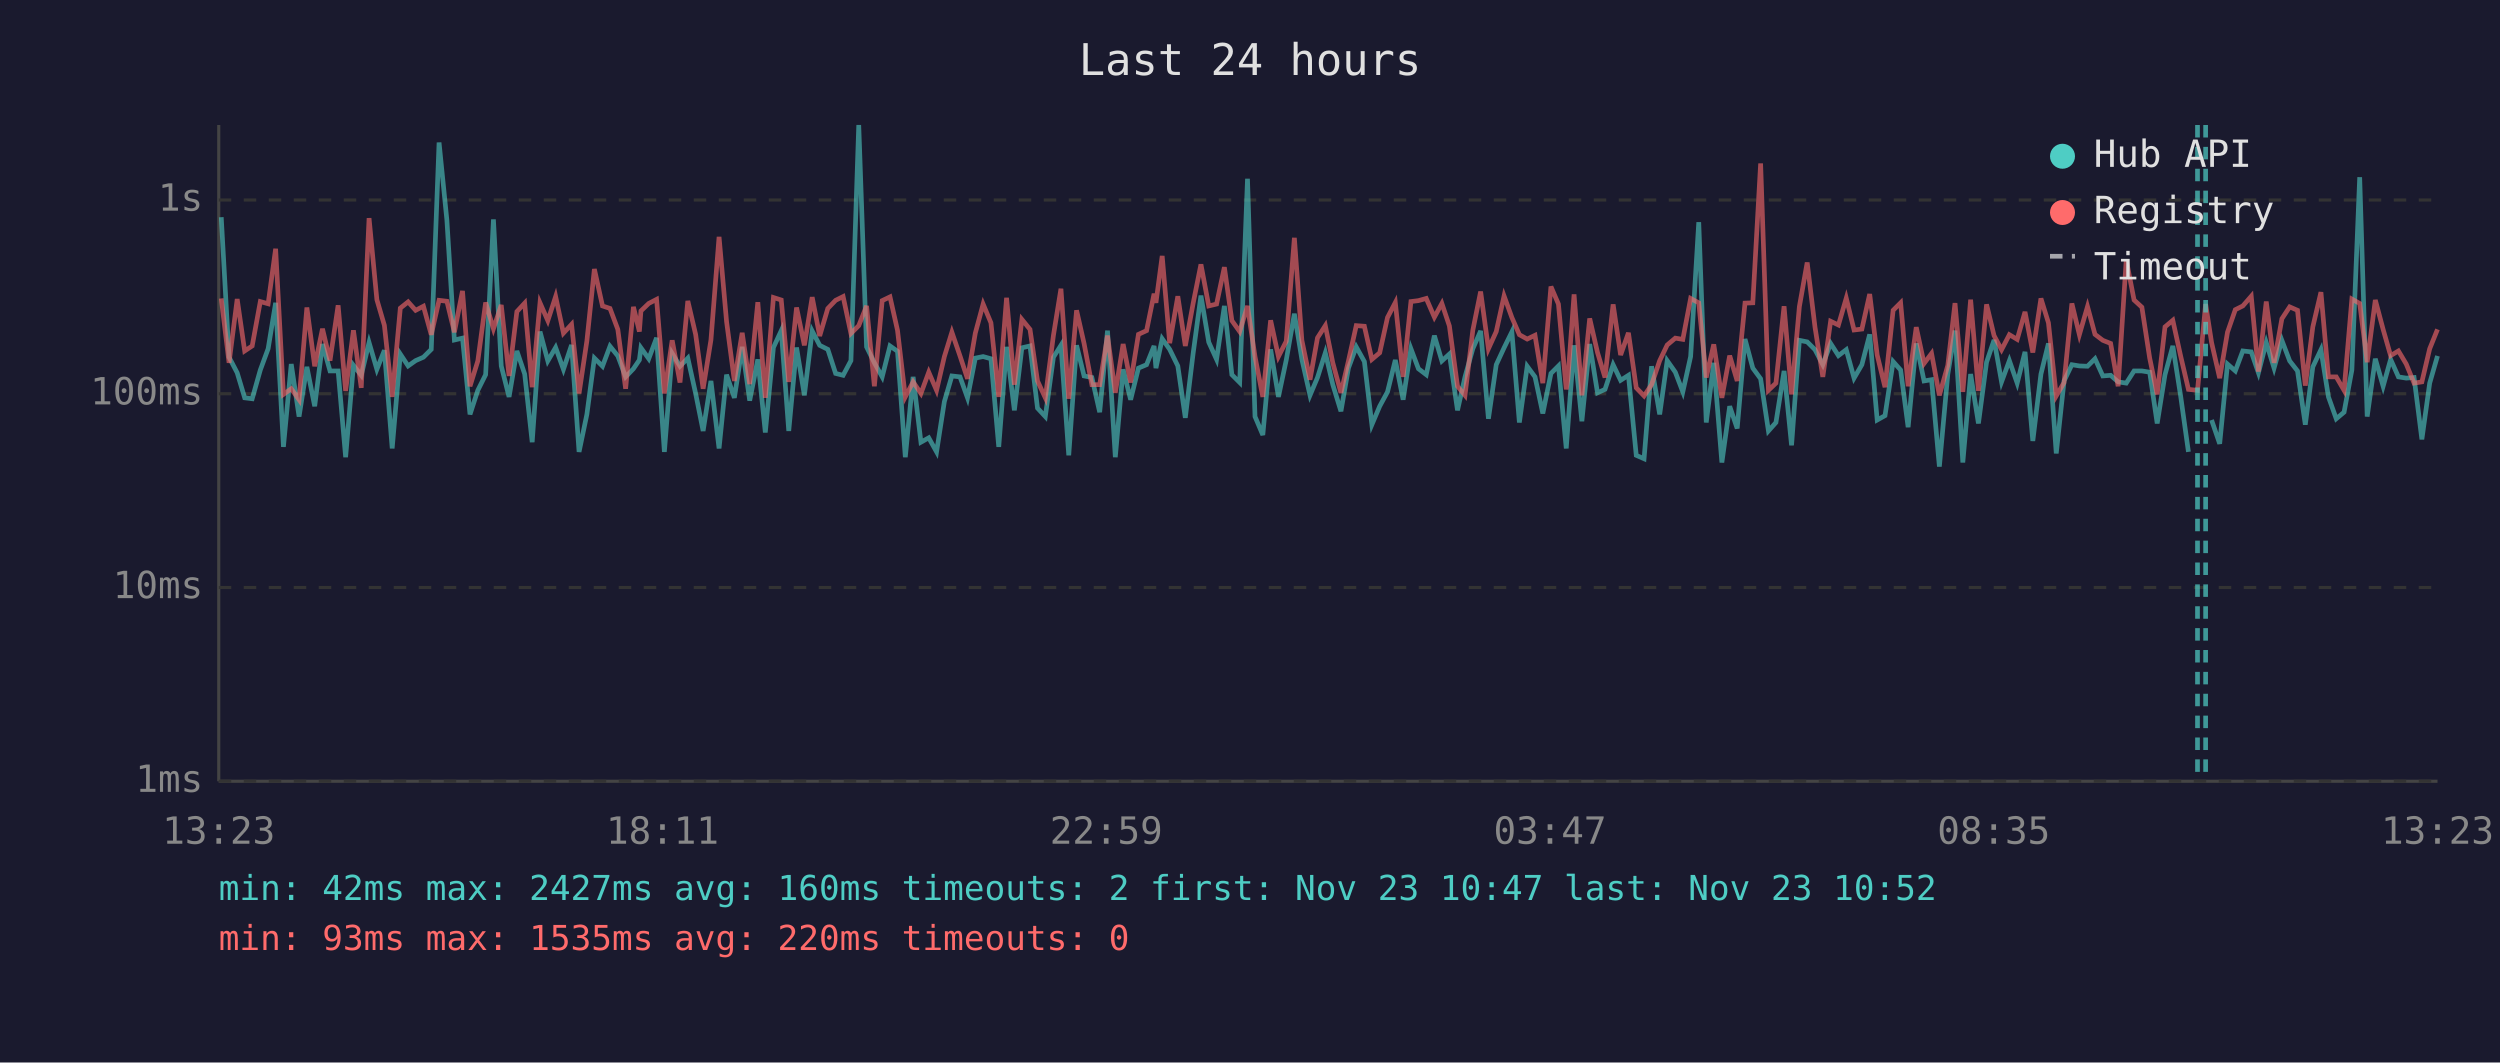
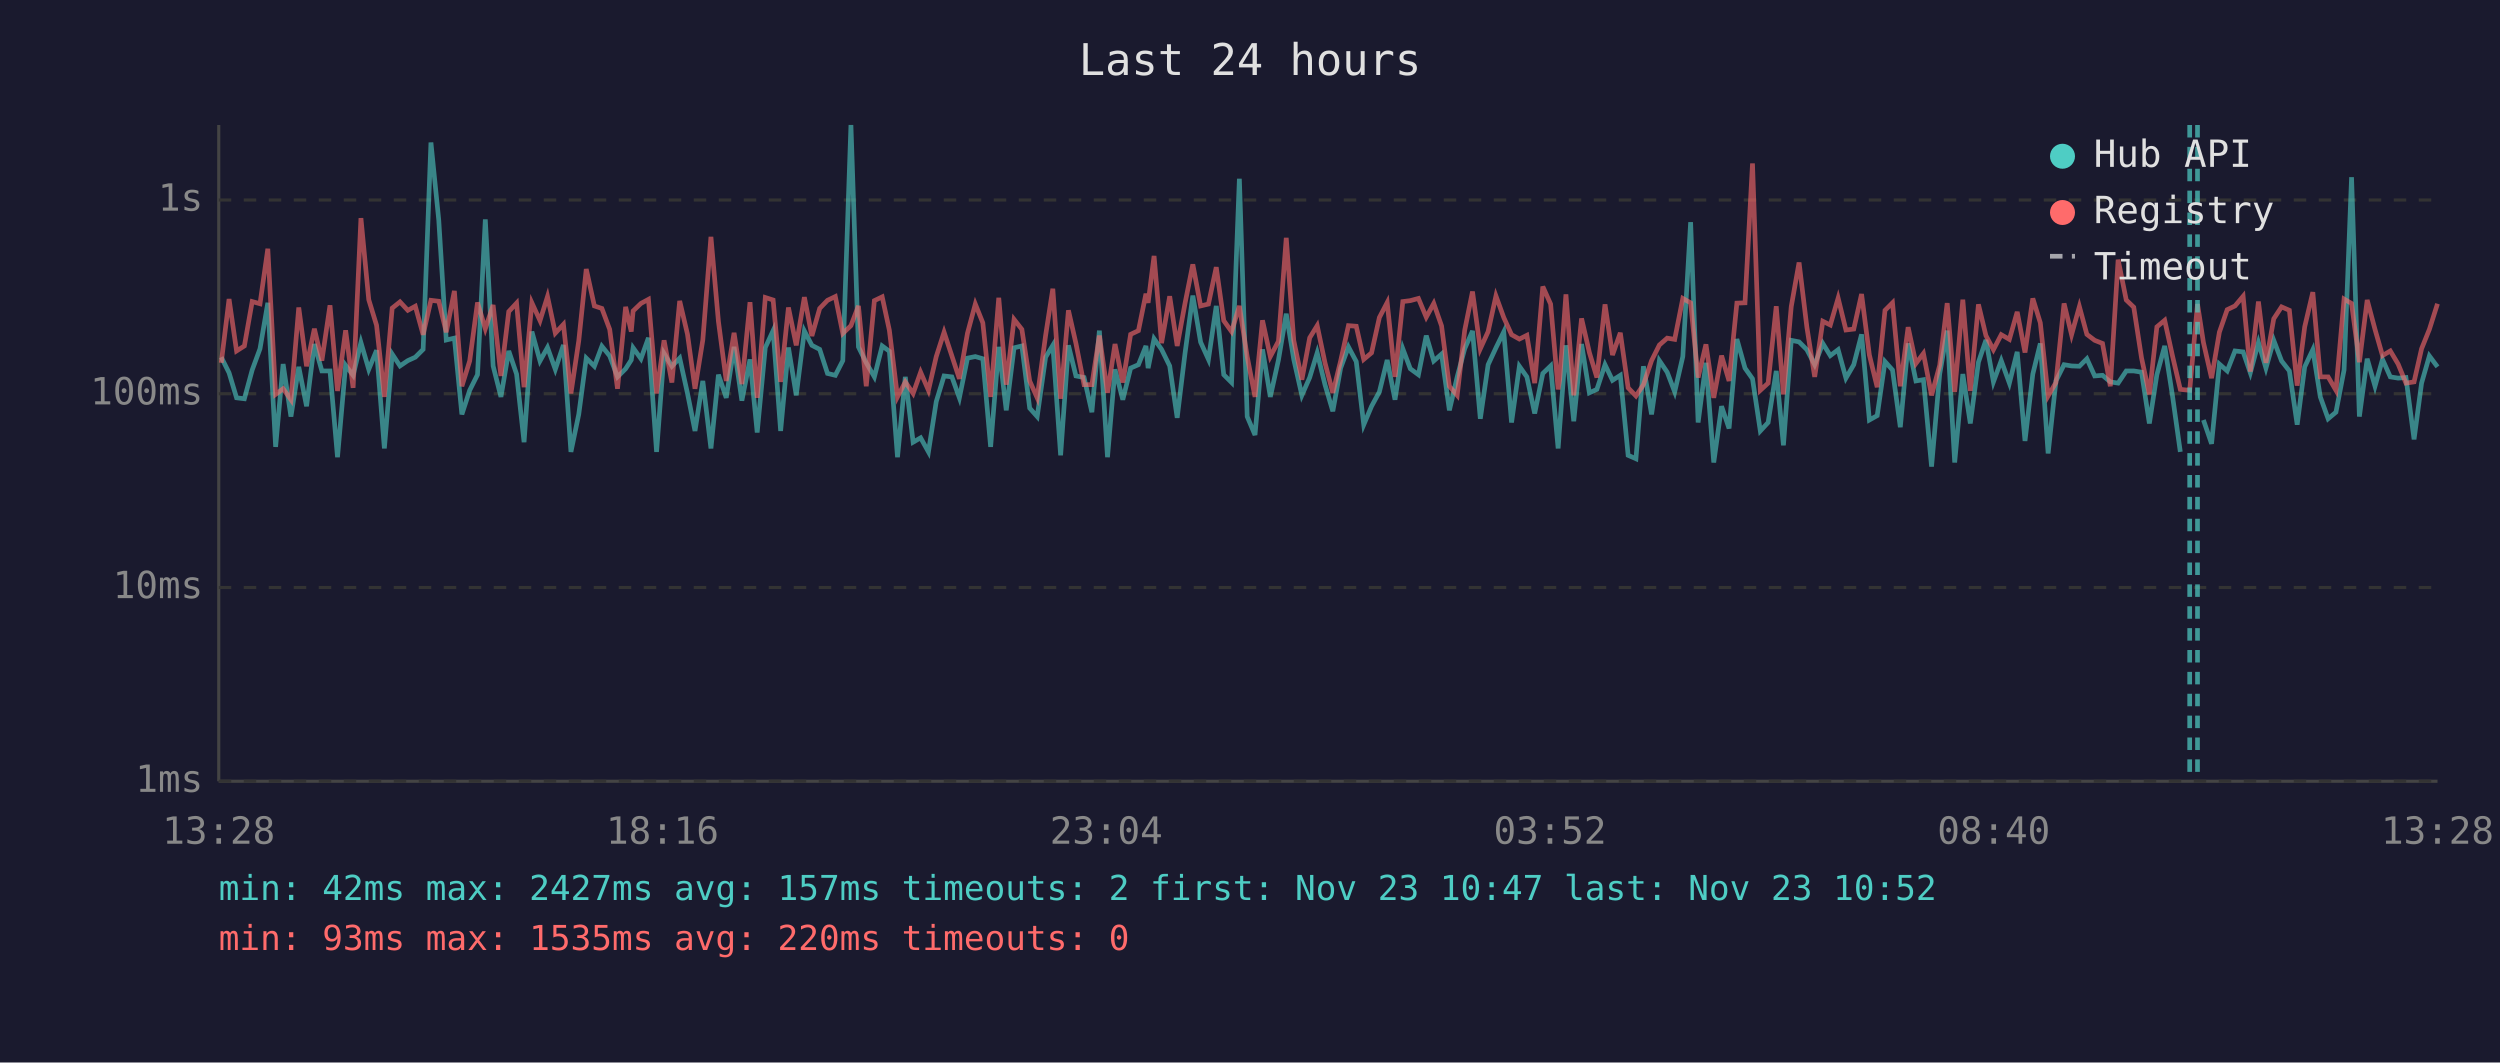
<svg xmlns="http://www.w3.org/2000/svg" viewBox="0 0 800 340" font-family="monospace" font-size="12">
  <rect width="800" height="340" fill="#1a1a2e" />
  <text x="400" y="24" fill="#e0e0e0" font-size="14" text-anchor="middle">Last 24 hours</text>
  <line x1="70" y1="40" x2="70" y2="250" stroke="#444" stroke-width="1" />
  <line x1="70" y1="250" x2="780" y2="250" stroke="#444" stroke-width="1" />
  <line x1="70" y1="250" x2="780" y2="250" stroke="#333" stroke-width="1" stroke-dasharray="4" />
  <text x="65" y="250" fill="#888" text-anchor="end" dominant-baseline="middle">1ms</text>
  <line x1="70" y1="188" x2="780" y2="188" stroke="#333" stroke-width="1" stroke-dasharray="4" />
  <text x="65" y="188" fill="#888" text-anchor="end" dominant-baseline="middle">10ms</text>
  <line x1="70" y1="126" x2="780" y2="126" stroke="#333" stroke-width="1" stroke-dasharray="4" />
  <text x="65" y="126" fill="#888" text-anchor="end" dominant-baseline="middle">100ms</text>
  <line x1="70" y1="64" x2="780" y2="64" stroke="#333" stroke-width="1" stroke-dasharray="4" />
  <text x="65" y="64" fill="#888" text-anchor="end" dominant-baseline="middle">1s</text>
-   <text x="70" y="270" fill="#888" text-anchor="middle">13:23</text>
-   <text x="212" y="270" fill="#888" text-anchor="middle">18:11</text>
-   <text x="354" y="270" fill="#888" text-anchor="middle">22:59</text>
-   <text x="496" y="270" fill="#888" text-anchor="middle">03:47</text>
-   <text x="638" y="270" fill="#888" text-anchor="middle">08:35</text>
-   <text x="780" y="270" fill="#888" text-anchor="middle">13:23</text>
-   <polyline points="70.8,69.5 73.3,114.3 75.9,119.3 78.3,127.3 80.7,127.6 83.3,118.4 85.8,111.6 88.2,96.9 90.7,143.0 93.2,116.5 95.7,133.3 98.2,117.4 100.7,130.0 103.2,110.1 105.6,118.7 108.2,118.7 110.6,146.3 113.1,116.9 115.6,120.1 118.1,109.6 120.6,118.2 123.0,112.1 125.5,143.5 128.1,113.3 130.6,117.1 133.0,115.4 135.5,114.3 138.0,111.8 140.5,45.6 143.0,70.4 145.4,108.8 148.0,108.2 150.4,132.6 152.9,124.9 155.4,119.9 157.9,70.2 160.4,117.1 162.9,127.0 165.4,112.3 167.9,119.7 170.3,141.5 172.8,106.1 175.3,115.5 177.8,111.2 180.3,118.2 182.9,110.4 185.3,144.6 187.8,132.6 190.2,114.6 192.8,117.2 195.2,110.8 197.7,113.9 200.2,120.6 202.7,118.0 204.6,115.2 205.1,111.3 207.6,114.8 210.1,108.1 212.6,144.6 215.1,113.1 217.6,117.2 220.1,114.6 222.6,125.9 225.0,137.9 227.5,121.9 230.1,143.5 232.5,119.9 235.0,127.3 237.5,111.0 239.9,128.2 242.5,115.0 244.9,138.4 247.5,111.2 250.0,105.8 252.4,137.9 254.9,111.2 257.4,126.5 259.9,105.9 262.3,110.5 264.9,111.8 267.4,119.5 269.8,120.1 272.3,115.4 274.8,40.0 277.3,111.0 279.8,116.1 282.3,120.6 284.8,110.7 287.2,112.4 289.7,146.3 292.2,120.6 294.7,141.5 297.2,140.1 299.7,144.6 302.2,128.5 304.6,120.3 307.2,120.6 309.6,127.3 312.1,114.6 314.6,114.1 317.1,114.8 319.6,143.0 322.1,111.0 324.6,131.3 327.0,111.3 329.6,110.7 332.0,130.6 334.5,133.3 337.1,114.3 339.5,110.5 342.0,145.7 344.5,110.5 346.9,120.3 349.4,120.8 351.9,131.9 354.4,105.8 356.9,146.3 359.4,118.2 361.8,127.9 364.3,117.8 366.9,116.7 369.3,110.7 369.9,117.8 371.9,108.4 374.3,111.8 376.9,117.1 379.3,133.7 381.8,113.1 384.3,94.6 386.8,109.5 389.3,115.0 391.8,97.9 394.2,119.9 396.7,122.4 399.2,57.2 401.6,133.3 404.1,139.2 406.6,111.8 409.1,127.0 411.6,115.2 414.2,100.4 416.6,115.0 419.2,126.5 421.6,120.8 424.1,112.9 426.5,123.1 429.1,131.6 431.5,117.8 434.0,111.0 436.6,115.7 439.0,135.9 441.5,130.0 444.0,125.4 446.5,115.2 449.0,127.9 451.5,111.6 453.9,118.0 456.4,119.9 459.0,107.4 461.4,115.5 463.8,113.3 466.4,131.3 468.8,120.6 471.3,111.6 473.8,105.9 476.3,134.0 478.8,116.7 481.3,111.3 483.8,106.2 486.2,135.2 488.7,117.2 491.2,120.6 493.7,132.3 496.3,119.5 498.7,117.1 501.2,143.5 501.7,136.7 503.7,110.5 506.2,134.8 508.7,110.1 511.2,125.7 513.6,124.6 516.2,116.7 518.6,121.7 521.1,120.1 523.6,145.7 526.1,146.8 528.5,117.2 531.1,132.6 533.5,115.4 536.1,119.1 538.5,125.4 541.0,114.1 543.6,71.1 546.0,135.2 548.4,116.1 551.0,148.0 553.5,130.0 555.9,137.1 558.4,108.5 560.9,117.8 563.4,121.2 565.9,137.9 568.3,135.2 570.9,118.7 573.3,142.5 575.8,108.9 578.3,109.4 580.8,111.9 583.3,116.7 585.8,109.9 588.3,113.8 590.8,111.9 593.3,121.0 595.8,116.7 598.3,107.0 600.7,134.4 603.2,133.0 605.8,115.7 608.2,118.4 610.6,136.7 613.2,109.9 615.7,121.9 618.1,121.5 620.6,149.3 623.3,119.7 625.6,105.8 628.1,148.0 630.6,119.7 633.1,135.5 635.7,115.9 638.1,108.8 640.5,122.2 643.0,115.4 645.5,122.6 648.0,112.6 650.5,141.1 653.1,119.7 655.5,109.9 658.0,145.1 660.5,121.9 663.0,116.7 665.4,117.1 668.0,117.2 670.4,114.8 672.9,120.3 675.4,120.1 677.8,122.2 680.4,122.6 682.9,118.7 685.4,118.7 687.9,119.1 690.3,135.5 692.8,119.9 695.3,110.7 697.8,126.7 700.3,144.6" fill="none" stroke="#4ecdc4" stroke-width="1.5" opacity="0.6" />
-   <polyline points="707.7,134.4 710.3,142.0 712.8,116.5 715.3,118.7 717.7,112.3 720.4,112.6 722.7,119.3 725.2,109.6 727.7,117.8 730.2,108.9 732.7,115.5 735.2,118.7 737.7,135.9 740.1,117.4 742.7,111.9 745.1,127.0 747.6,134.0 750.1,131.9 752.6,118.4 755.1,56.7 757.5,133.3 760.1,114.8 762.6,123.6 765.0,115.0 767.5,120.6 770.0,121.0 772.5,120.8 775.0,140.6 777.5,122.6 780.0,113.9" fill="none" stroke="#4ecdc4" stroke-width="1.5" opacity="0.6" />
-   <polyline points="70.8,95.5 73.3,116.1 75.9,95.7 78.3,112.3 80.7,110.7 83.3,96.5 85.8,97.2 88.2,79.6 90.7,126.2 93.2,124.4 95.7,127.9 98.2,98.4 100.7,117.2 103.2,105.2 105.6,115.4 108.2,97.7 110.6,125.1 113.1,105.7 115.6,124.1 118.1,69.8 120.6,95.9 123.0,104.1 125.5,127.0 128.1,98.6 130.6,96.6 133.0,99.3 135.5,98.0 138.0,107.1 140.5,96.1 143.0,96.4 145.4,106.3 148.0,93.1 150.4,123.6 152.9,115.5 155.4,96.8 157.9,105.2 160.4,97.6 162.9,120.3 165.4,99.7 167.9,97.0 170.3,123.9 172.8,96.9 175.3,102.6 177.8,94.9 180.3,106.6 182.9,103.8 185.3,125.9 187.8,109.1 190.2,86.1 192.8,97.9 195.2,98.7 197.7,105.4 200.2,124.4 202.7,98.2 204.6,106.1 205.1,99.5 207.6,97.1 210.1,95.8 212.6,125.9 215.1,108.9 217.6,122.4 220.1,96.3 222.6,107.0 225.0,124.4 227.5,108.8 230.1,75.8 232.5,102.9 235.0,121.9 237.5,106.5 239.9,122.9 242.5,96.7 244.9,127.3 247.5,95.2 250.0,96.0 252.4,122.2 254.9,98.4 257.4,110.5 259.9,95.1 262.3,107.5 264.9,98.7 267.4,96.1 269.8,94.9 272.3,106.7 274.8,104.2 277.3,97.9 279.8,123.6 282.3,96.2 284.8,95.0 287.2,105.7 289.7,127.0 292.2,122.2 294.7,125.9 297.2,119.1 299.7,124.9 302.2,114.1 304.6,106.3 307.2,113.9 309.6,121.2 312.1,106.6 314.6,97.3 317.1,103.3 319.6,127.0 322.1,95.3 324.6,123.1 327.0,102.2 329.6,105.4 332.0,121.9 334.5,127.3 337.1,107.3 339.5,92.4 342.0,127.6 344.5,99.3 346.9,109.9 349.4,123.1 351.9,123.1 354.4,107.4 356.9,125.7 359.4,110.1 361.8,122.4 364.3,107.0 366.9,105.8 369.3,94.0 369.9,96.9 371.9,81.9 374.3,109.8 376.9,94.8 379.3,110.7 381.8,97.1 384.3,84.6 386.8,97.9 389.3,97.3 391.8,85.5 394.2,102.6 396.7,106.1 399.2,97.9 401.6,114.1 404.1,127.0 406.6,102.5 409.1,114.1 411.6,109.2 414.2,76.1 416.6,108.9 419.2,121.5 421.6,108.1 424.1,104.2 426.5,116.1 429.1,125.7 431.5,115.5 434.0,104.2 436.6,104.4 439.0,115.0 441.5,112.9 444.0,101.6 446.5,96.8 449.0,120.6 451.5,96.5 453.9,96.2 456.4,95.5 459.0,101.5 461.4,97.1 463.8,104.3 466.4,123.6 468.8,126.5 471.3,105.7 473.8,93.3 476.3,111.6 478.8,106.1 481.3,94.7 483.8,101.6 486.2,107.1 488.7,108.5 491.2,107.3 493.7,122.6 496.3,91.7 498.7,97.3 501.2,124.6 501.7,121.5 503.7,94.2 506.2,126.5 508.7,101.9 511.2,112.8 513.6,120.8 516.2,97.4 518.6,113.6 521.1,106.5 523.6,124.1 526.1,126.7 528.5,123.1 531.1,115.4 533.5,110.4 536.1,108.2 538.5,108.6 541.0,95.5 543.6,96.9 546.0,120.8 548.4,110.2 551.0,127.3 553.5,113.8 555.9,121.9 558.4,97.0 560.9,96.9 563.4,52.3 565.9,124.9 568.3,122.6 570.9,98.0 573.3,126.2 575.8,98.1 578.3,84.0 580.8,104.7 583.3,120.6 585.8,102.8 588.3,104.0 590.8,95.4 593.3,105.6 595.8,105.3 598.3,94.1 600.7,113.6 603.2,123.9 605.8,99.3 608.2,96.9 610.6,123.6 613.2,104.7 615.7,116.3 618.1,113.1 620.6,126.5 623.3,116.9 625.6,97.0 628.1,125.4 630.6,95.9 633.1,125.1 635.7,97.4 638.1,107.4 640.5,111.9 643.0,107.1 645.5,108.6 648.0,99.8 650.5,112.8 653.1,95.5 655.5,103.3 658.0,126.7 660.5,122.4 663.0,97.1 665.4,107.1 668.0,98.1 670.4,107.0 672.9,108.9 675.4,109.9 677.8,123.6 680.4,83.1 682.9,96.0 685.4,98.3 687.9,114.6 690.3,126.2 692.8,104.6 695.3,102.5 697.8,113.9 700.3,124.6 703.2,124.9 705.8,97.3 707.7,109.6 710.3,121.0 712.8,106.3 715.3,99.1 717.7,97.9 720.4,94.8 722.7,118.9 725.2,96.5 727.7,116.1 730.2,102.0 732.7,98.2 735.2,99.3 737.7,123.4 740.1,104.6 742.7,93.5 745.1,120.6 747.6,120.6 750.1,124.9 752.6,95.7 755.1,97.1 757.5,115.9 760.1,96.0 762.6,105.4 765.0,113.8 767.5,112.3 770.0,116.5 772.5,122.6 775.0,122.2 777.5,111.6 780.0,105.4" fill="none" stroke="#ff6b6b" stroke-width="1.5" opacity="0.6" />
+   <text x="70" y="270" fill="#888" text-anchor="middle">13:28</text>
+   <text x="212" y="270" fill="#888" text-anchor="middle">18:16</text>
+   <text x="354" y="270" fill="#888" text-anchor="middle">23:04</text>
+   <text x="496" y="270" fill="#888" text-anchor="middle">03:52</text>
+   <text x="638" y="270" fill="#888" text-anchor="middle">08:40</text>
+   <text x="780" y="270" fill="#888" text-anchor="middle">13:28</text>
+   <polyline points="70.8,114.3 73.3,119.3 75.7,127.3 78.2,127.6 80.7,118.4 83.2,111.6 85.7,96.9 88.2,143.0 90.6,116.5 93.1,133.3 95.6,117.4 98.1,130.0 100.6,110.1 103.0,118.7 105.6,118.7 108.0,146.3 110.6,116.9 113.0,120.1 115.5,109.6 118.0,118.2 120.5,112.1 123.0,143.5 125.5,113.3 128.0,117.1 130.5,115.4 132.9,114.3 135.4,111.8 137.9,45.6 140.4,70.4 142.8,108.8 145.4,108.2 147.8,132.6 150.3,124.9 152.8,119.9 155.3,70.2 157.8,117.1 160.3,127.0 162.8,112.3 165.3,119.7 167.7,141.5 170.2,106.1 172.8,115.5 175.2,111.2 177.7,118.2 180.3,110.4 182.7,144.6 185.2,132.6 187.6,114.6 190.2,117.2 192.6,110.8 195.1,113.9 197.6,120.6 200.2,118.0 202.0,115.2 202.6,111.3 205.1,114.8 207.5,108.1 210.1,144.6 212.5,113.1 215.0,117.2 217.5,114.6 220.0,125.9 222.4,137.9 224.9,121.9 227.5,143.5 229.9,119.9 232.4,127.3 234.9,111.0 237.4,128.2 240.0,115.0 242.3,138.4 244.9,111.2 247.4,105.8 249.8,137.9 252.3,111.2 254.8,126.5 257.4,105.9 259.8,110.5 262.3,111.8 264.8,119.5 267.3,120.1 269.7,115.4 272.3,40.0 274.7,111.0 277.2,116.1 279.8,120.6 282.3,110.7 284.6,112.4 287.2,146.3 289.7,120.6 292.2,141.5 294.6,140.1 297.1,144.6 299.6,128.5 302.1,120.3 304.6,120.6 307.0,127.3 309.6,114.6 312.1,114.1 314.5,114.8 317.0,143.0 319.6,111.0 322.0,131.3 324.5,111.3 327.0,110.7 329.5,130.6 331.9,133.3 334.6,114.3 336.9,110.5 339.4,145.7 341.9,110.5 344.3,120.3 346.9,120.8 349.4,131.9 351.8,105.8 354.4,146.3 356.8,118.2 359.3,127.9 361.8,117.8 364.3,116.7 366.7,110.7 367.4,117.8 369.3,108.4 371.7,111.8 374.3,117.1 376.7,133.7 379.2,113.1 381.7,94.6 384.2,109.5 386.7,115.0 389.2,97.9 391.6,119.9 394.1,122.4 396.6,57.2 399.1,133.3 401.6,139.2 404.0,111.8 406.5,127.0 409.1,115.2 411.6,100.4 414.0,115.0 416.6,126.5 419.1,120.8 421.5,112.9 424.0,123.1 426.5,131.6 429.0,117.8 431.5,111.0 434.0,115.7 436.4,135.9 438.9,130.0 441.4,125.4 443.9,115.2 446.4,127.9 448.9,111.6 451.3,118.0 453.9,119.9 456.4,107.4 458.8,115.5 461.3,113.3 463.8,131.3 466.3,120.6 468.7,111.6 471.2,105.9 473.7,134.0 476.2,116.7 478.7,111.3 481.2,106.2 483.7,135.2 486.2,117.2 488.6,120.6 491.1,132.3 493.7,119.5 496.2,117.1 498.6,143.5 499.1,136.7 501.1,110.5 503.6,134.8 506.1,110.1 508.6,125.7 511.0,124.6 513.6,116.7 516.0,121.7 518.5,120.1 521.0,145.7 523.5,146.8 525.9,117.2 528.5,132.6 531.0,115.4 533.5,119.1 535.9,125.4 538.5,114.1 541.0,71.1 543.4,135.2 545.9,116.1 548.4,148.0 550.9,130.0 553.3,137.1 555.8,108.5 558.4,117.8 560.8,121.2 563.3,137.9 565.8,135.2 568.4,118.7 570.7,142.5 573.2,108.9 575.7,109.4 578.2,111.9 580.7,116.7 583.3,109.9 585.7,113.8 588.2,111.9 590.7,121.0 593.2,116.7 595.7,107.0 598.2,134.4 600.7,133.0 603.2,115.7 605.6,118.4 608.1,136.7 610.6,109.9 613.1,121.9 615.5,121.5 618.1,149.3 620.7,119.7 623.1,105.8 625.5,148.0 628.1,119.7 630.5,135.5 633.1,115.9 635.5,108.8 637.9,122.2 640.4,115.4 643.0,122.6 645.5,112.6 648.0,141.1 650.5,119.7 652.9,109.9 655.4,145.1 657.9,121.9 660.5,116.7 662.9,117.1 665.4,117.2 667.8,114.8 670.3,120.3 672.8,120.1 675.3,122.2 677.8,122.6 680.4,118.7 682.8,118.7 685.3,119.1 687.8,135.5 690.2,119.9 692.7,110.7 695.2,126.7 697.7,144.6" fill="none" stroke="#4ecdc4" stroke-width="1.5" opacity="0.6" />
+   <polyline points="705.1,134.4 707.7,142.0 710.2,116.5 712.7,118.7 715.2,112.3 717.8,112.6 720.1,119.3 722.7,109.6 725.1,117.8 727.6,108.9 730.1,115.5 732.6,118.7 735.1,135.9 737.5,117.4 740.1,111.9 742.5,127.0 745.0,134.0 747.5,131.9 750.1,118.4 752.5,56.7 755.0,133.3 757.5,114.8 760.0,123.6 762.4,115.0 764.9,120.6 767.4,121.0 769.9,120.8 772.5,140.6 774.9,122.6 777.4,113.9 780.0,117.4" fill="none" stroke="#4ecdc4" stroke-width="1.5" opacity="0.6" />
+   <polyline points="70.8,116.1 73.3,95.7 75.7,112.3 78.2,110.7 80.7,96.5 83.2,97.2 85.7,79.6 88.2,126.2 90.6,124.4 93.1,127.9 95.6,98.4 98.1,117.2 100.6,105.2 103.0,115.4 105.6,97.7 108.0,125.1 110.6,105.7 113.0,124.1 115.5,69.8 118.0,95.9 120.5,104.1 123.0,127.0 125.5,98.6 128.0,96.6 130.5,99.3 132.9,98.0 135.4,107.1 137.9,96.1 140.4,96.4 142.8,106.3 145.4,93.1 147.8,123.6 150.3,115.5 152.8,96.8 155.3,105.2 157.8,97.6 160.3,120.3 162.8,99.7 165.3,97.0 167.7,123.9 170.2,96.9 172.8,102.6 175.2,94.9 177.7,106.6 180.3,103.8 182.7,125.9 185.2,109.1 187.6,86.1 190.2,97.9 192.6,98.7 195.1,105.4 197.6,124.4 200.2,98.2 202.0,106.1 202.6,99.5 205.1,97.1 207.5,95.8 210.1,125.9 212.5,108.9 215.0,122.4 217.5,96.3 220.0,107.0 222.4,124.4 224.9,108.8 227.5,75.8 229.9,102.9 232.4,121.9 234.9,106.5 237.4,122.9 240.0,96.7 242.3,127.3 244.9,95.2 247.4,96.0 249.8,122.2 252.3,98.4 254.8,110.5 257.4,95.1 259.8,107.5 262.3,98.7 264.8,96.1 267.3,94.9 269.7,106.7 272.3,104.2 274.7,97.9 277.2,123.6 279.8,96.2 282.3,95.0 284.6,105.7 287.2,127.0 289.7,122.2 292.2,125.9 294.6,119.1 297.1,124.9 299.6,114.1 302.1,106.3 304.6,113.9 307.0,121.2 309.6,106.6 312.1,97.3 314.5,103.3 317.0,127.0 319.6,95.3 322.0,123.1 324.5,102.2 327.0,105.4 329.5,121.9 331.9,127.3 334.6,107.3 336.9,92.4 339.4,127.6 341.9,99.3 344.3,109.9 346.9,123.1 349.4,123.1 351.8,107.4 354.4,125.7 356.8,110.1 359.3,122.4 361.8,107.0 364.3,105.8 366.7,94.0 367.4,96.9 369.3,81.9 371.7,109.8 374.3,94.8 376.7,110.7 379.2,97.1 381.7,84.6 384.2,97.9 386.7,97.3 389.2,85.5 391.6,102.6 394.1,106.1 396.6,97.9 399.1,114.1 401.6,127.0 404.0,102.5 406.5,114.1 409.1,109.2 411.6,76.1 414.0,108.9 416.6,121.5 419.1,108.1 421.5,104.2 424.0,116.1 426.5,125.7 429.0,115.5 431.5,104.2 434.0,104.4 436.4,115.0 438.9,112.9 441.4,101.6 443.9,96.8 446.4,120.6 448.9,96.5 451.3,96.2 453.9,95.5 456.4,101.5 458.8,97.1 461.3,104.3 463.8,123.6 466.3,126.5 468.7,105.7 471.2,93.3 473.7,111.6 476.2,106.1 478.7,94.7 481.2,101.6 483.7,107.1 486.2,108.5 488.6,107.3 491.1,122.6 493.7,91.7 496.2,97.3 498.6,124.6 499.1,121.5 501.1,94.2 503.6,126.5 506.1,101.9 508.6,112.8 511.0,120.8 513.6,97.4 516.0,113.6 518.5,106.5 521.0,124.1 523.5,126.7 525.9,123.1 528.5,115.4 531.0,110.4 533.5,108.2 535.9,108.6 538.5,95.5 541.0,96.9 543.4,120.8 545.9,110.2 548.4,127.3 550.9,113.8 553.3,121.9 555.8,97.0 558.4,96.9 560.8,52.3 563.3,124.9 565.8,122.6 568.4,98.0 570.7,126.2 573.2,98.1 575.7,84.0 578.2,104.7 580.7,120.6 583.3,102.8 585.7,104.0 588.2,95.4 590.7,105.6 593.2,105.3 595.7,94.1 598.2,113.6 600.7,123.9 603.2,99.3 605.6,96.9 608.1,123.6 610.6,104.7 613.1,116.3 615.5,113.1 618.1,126.5 620.7,116.9 623.1,97.0 625.5,125.4 628.1,95.9 630.5,125.1 633.1,97.4 635.5,107.4 637.9,111.9 640.4,107.1 643.0,108.6 645.5,99.8 648.0,112.8 650.5,95.5 652.9,103.3 655.4,126.7 657.9,122.4 660.5,97.1 662.9,107.1 665.4,98.1 667.8,107.0 670.3,108.9 672.8,109.9 675.3,123.6 677.8,83.1 680.4,96.0 682.8,98.3 685.3,114.6 687.8,126.2 690.2,104.6 692.7,102.5 695.2,113.9 697.7,124.6 700.7,124.9 703.2,97.3 705.1,109.6 707.7,121.0 710.2,106.3 712.7,99.1 715.2,97.9 717.8,94.8 720.1,118.9 722.7,96.5 725.1,116.1 727.6,102.0 730.1,98.2 732.6,99.3 735.1,123.4 737.5,104.6 740.1,93.5 742.5,120.6 745.0,120.6 747.5,124.9 750.1,95.7 752.5,97.1 755.0,115.9 757.5,96.0 760.0,105.4 762.4,113.8 764.9,112.3 767.4,116.5 769.9,122.6 772.5,122.2 774.9,111.6 777.4,105.4 780.0,97.2" fill="none" stroke="#ff6b6b" stroke-width="1.5" opacity="0.6" />
+   <line x1="700.7" y1="40" x2="700.7" y2="250" stroke="#4ecdc4" stroke-width="1.5" stroke-dasharray="4,3" opacity="0.7" />
  <line x1="703.2" y1="40" x2="703.2" y2="250" stroke="#4ecdc4" stroke-width="1.5" stroke-dasharray="4,3" opacity="0.7" />
-   <line x1="705.8" y1="40" x2="705.8" y2="250" stroke="#4ecdc4" stroke-width="1.5" stroke-dasharray="4,3" opacity="0.7" />
  <circle cx="660" cy="50" r="4" fill="#4ecdc4" />
  <text x="670" y="50" fill="#e0e0e0" dominant-baseline="middle">Hub API</text>
  <circle cx="660" cy="68" r="4" fill="#ff6b6b" />
  <text x="670" y="68" fill="#e0e0e0" dominant-baseline="middle">Registry</text>
  <line x1="656" y1="82" x2="664" y2="82" stroke="#e0e0e0" stroke-width="1.5" stroke-dasharray="4,3" opacity="0.7" />
  <text x="670" y="86" fill="#e0e0e0" dominant-baseline="middle">Timeout</text>
-   <text x="70" y="288" fill="#4ecdc4" font-size="11">min: 42ms  max: 2427ms  avg: 160ms  timeouts: 2  first: Nov 23 10:47  last: Nov 23 10:52</text>
+   <text x="70" y="288" fill="#4ecdc4" font-size="11">min: 42ms  max: 2427ms  avg: 157ms  timeouts: 2  first: Nov 23 10:47  last: Nov 23 10:52</text>
  <text x="70" y="304" fill="#ff6b6b" font-size="11">min: 93ms  max: 1535ms  avg: 220ms  timeouts: 0</text>
</svg>
